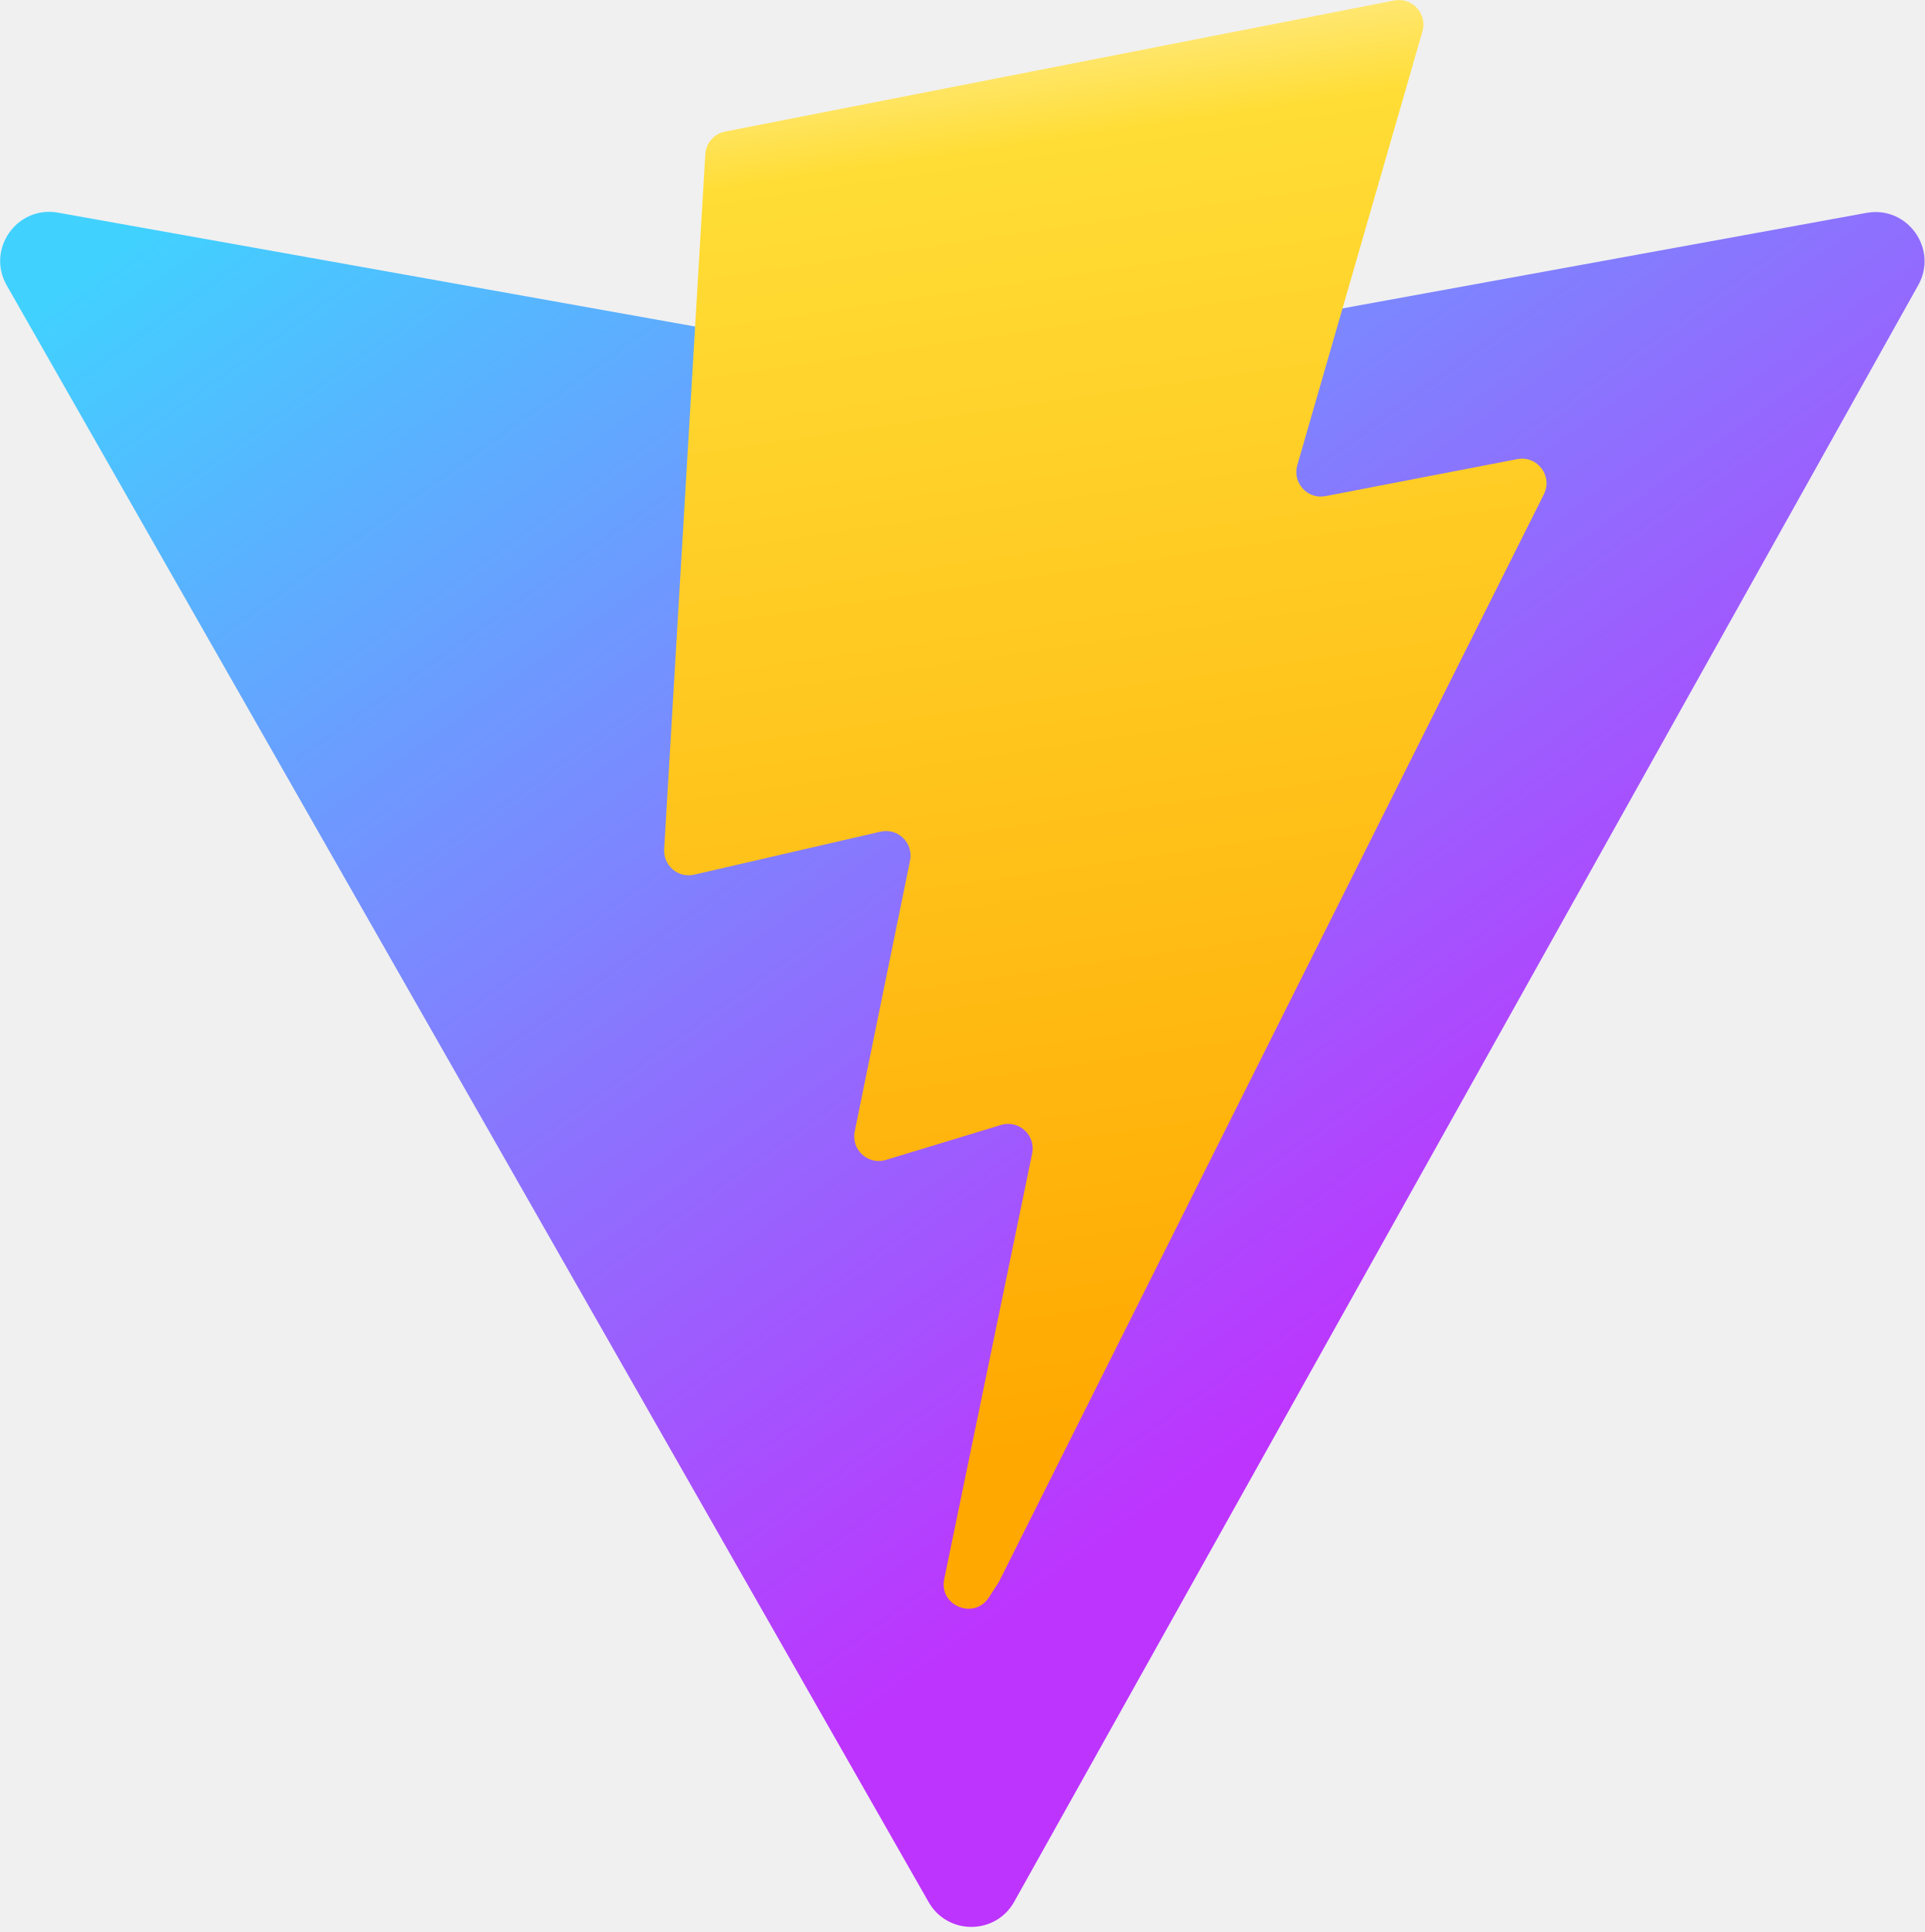
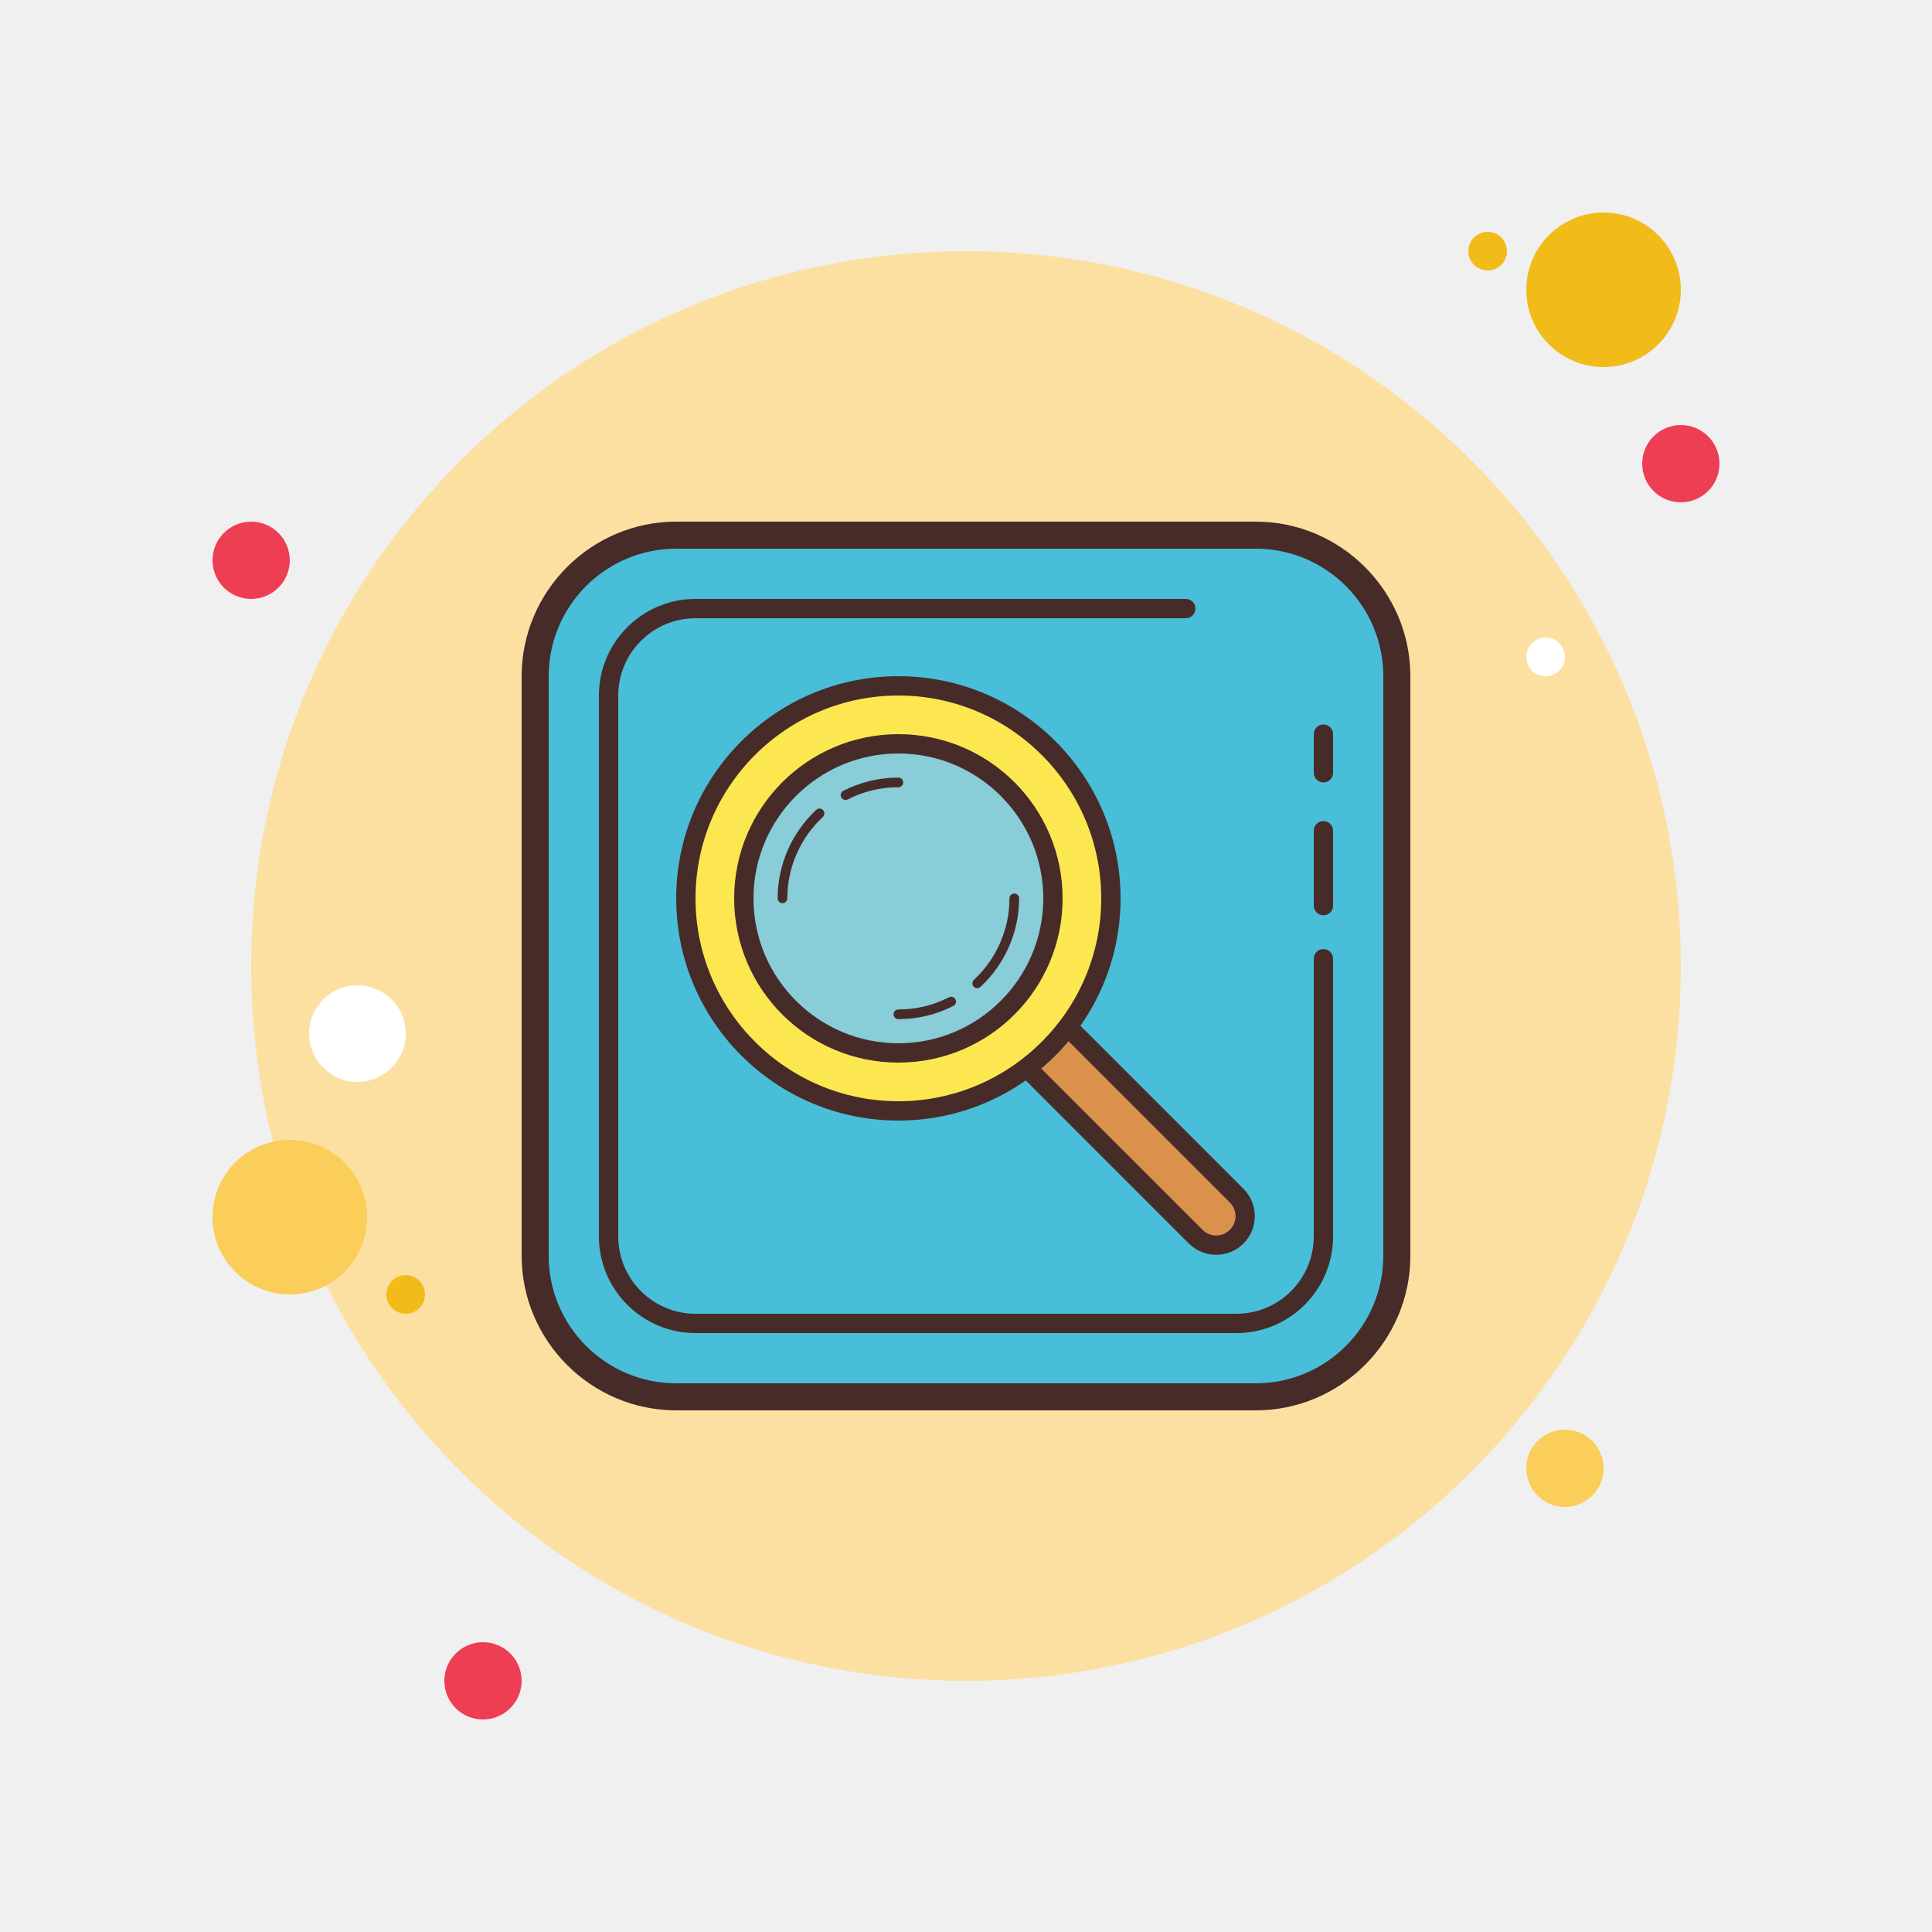
- <svg xmlns="http://www.w3.org/2000/svg" aria-hidden="true" role="img" class="iconify iconify--logos" width="31.88" height="32" preserveAspectRatio="xMidYMid meet" viewBox="0 0 256 257">
-   <defs>
-     <linearGradient id="IconifyId1813088fe1fbc01fb466" x1="-.828%" x2="57.636%" y1="7.652%" y2="78.411%">
-       <stop offset="0%" stop-color="#41D1FF" />
-       <stop offset="100%" stop-color="#BD34FE" />
-     </linearGradient>
-     <linearGradient id="IconifyId1813088fe1fbc01fb467" x1="43.376%" x2="50.316%" y1="2.242%" y2="89.03%">
-       <stop offset="0%" stop-color="#FFEA83" />
-       <stop offset="8.333%" stop-color="#FFDD35" />
-       <stop offset="100%" stop-color="#FFA800" />
-     </linearGradient>
-   </defs>
-   <path fill="url(#IconifyId1813088fe1fbc01fb466)" d="M255.153 37.938L134.897 252.976c-2.483 4.44-8.862 4.466-11.382.048L.875 37.958c-2.746-4.814 1.371-10.646 6.827-9.67l120.385 21.517a6.537 6.537 0 0 0 2.322-.004l117.867-21.483c5.438-.991 9.574 4.796 6.877 9.62Z" />
-   <path fill="url(#IconifyId1813088fe1fbc01fb467)" d="M185.432.063L96.44 17.501a3.268 3.268 0 0 0-2.634 3.014l-5.474 92.456a3.268 3.268 0 0 0 3.997 3.378l24.777-5.718c2.318-.535 4.413 1.507 3.936 3.838l-7.361 36.047c-.495 2.426 1.782 4.5 4.151 3.78l15.304-4.649c2.372-.72 4.652 1.36 4.15 3.788l-11.698 56.621c-.732 3.542 3.979 5.473 5.943 2.437l1.313-2.028l72.516-144.72c1.215-2.423-.88-5.186-3.54-4.672l-25.505 4.922c-2.396.462-4.435-1.77-3.759-4.114l16.646-57.705c.677-2.35-1.37-4.583-3.769-4.113Z" />
+ <svg xmlns="http://www.w3.org/2000/svg" viewBox="0 0 100 100" width="500px" height="500px">
+   <g>
+     <g>
+       <g>
+         <circle style="fill:#EE3E54;" cx="13" cy="29" r="2" />
+       </g>
+       <g>
+         <circle style="fill:#F1BC19;" cx="77" cy="13" r="1" />
+       </g>
+       <g>
+         <circle style="fill:#FCE0A2;" cx="50" cy="50" r="37" />
+       </g>
+       <g>
+         <circle style="fill:#F1BC19;" cx="83" cy="15" r="4" />
+       </g>
+       <g>
+         <circle style="fill:#EE3E54;" cx="87" cy="24" r="2" />
+       </g>
+       <g>
+         <circle style="fill:#FBCD59;" cx="81" cy="76" r="2" />
+       </g>
+       <g>
+         <circle style="fill:#FBCD59;" cx="15" cy="63" r="4" />
+       </g>
+       <g>
+         <circle style="fill:#EE3E54;" cx="25" cy="87" r="2" />
+       </g>
+       <g>
+         <circle style="fill:#FFFFFF;" cx="18.5" cy="53.5" r="2.5" />
+       </g>
+       <g>
+         <circle style="fill:#F1BC19;" cx="21" cy="67" r="1" />
+       </g>
+       <g>
+         <circle style="fill:#FFFFFF;" cx="80" cy="34" r="1" />
+       </g>
+     </g>
+   </g>
+   <g>
+     <g>
+       <path style="fill:#48BED8;" d="M35,72.3c-4.025,0-7.3-3.274-7.3-7.3V35c0-4.025,3.274-7.3,7.3-7.3h30c4.025,0,7.3,3.274,7.3,7.3    v30c0,4.025-3.274,7.3-7.3,7.3H35z" />
+     </g>
+     <g>
+       <path style="fill:#472B29;" d="M65,28.4c3.639,0,6.6,2.961,6.6,6.6v30c0,3.639-2.961,6.6-6.6,6.6H35c-3.639,0-6.6-2.961-6.6-6.6    V35c0-3.639,2.961-6.6,6.6-6.6H65 M65,27H35c-4.4,0-8,3.6-8,8v30c0,4.4,3.6,8,8,8h30c4.4,0,8-3.6,8-8V35C73,30.6,69.4,27,65,27    L65,27z" />
+     </g>
+   </g>
+   <g>
+     <path style="fill:#472B29;" d="M68.5,47.375c-0.276,0-0.5-0.224-0.5-0.5V43c0-0.276,0.224-0.5,0.5-0.5S69,42.724,69,43v3.875   C69,47.151,68.776,47.375,68.5,47.375z" />
+   </g>
+   <g>
+     <path style="fill:#472B29;" d="M68.5,40.5c-0.276,0-0.5-0.224-0.5-0.5v-2c0-0.276,0.224-0.5,0.5-0.5S69,37.724,69,38v2   C69,40.276,68.776,40.5,68.5,40.5z" />
+   </g>
+   <g>
+     <g>
+       <path style="fill:#DA914B;" d="M62.95,64.449c-0.401,0-0.777-0.155-1.061-0.438l-9.899-9.899c-0.585-0.585-0.585-1.537,0-2.122    c0.283-0.283,0.66-0.438,1.061-0.438s0.777,0.155,1.061,0.438l9.899,9.899c0.585,0.585,0.585,1.537,0,2.122    C63.727,64.294,63.351,64.449,62.95,64.449z" />
+     </g>
+     <g>
+       <path style="fill:#472B29;" d="M53.05,52.05c0.267,0,0.518,0.104,0.707,0.293l9.9,9.899c0.189,0.189,0.293,0.44,0.293,0.707    s-0.104,0.518-0.293,0.707c-0.189,0.189-0.44,0.293-0.707,0.293s-0.518-0.104-0.707-0.293l-9.9-9.899    c-0.189-0.189-0.293-0.44-0.293-0.707s0.104-0.518,0.293-0.707C52.532,52.154,52.783,52.05,53.05,52.05 M53.05,51.05    c-0.512,0-1.024,0.195-1.414,0.586c-0.781,0.781-0.781,2.047,0,2.828l9.899,9.899c0.391,0.391,0.902,0.586,1.414,0.586    s1.024-0.195,1.414-0.586c0.781-0.781,0.781-2.047,0-2.828l-9.899-9.899C54.074,51.246,53.562,51.05,53.05,51.05L53.05,51.05z" />
+     </g>
+   </g>
+   <g>
+     <path style="fill:#472B29;" d="M64,69H36c-2.757,0-5-2.243-5-5V36c0-2.757,2.243-5,5-5h25.375c0.276,0,0.5,0.224,0.5,0.5   s-0.224,0.5-0.5,0.5H36c-2.206,0-4,1.794-4,4v28c0,2.206,1.794,4,4,4h28c2.206,0,4-1.794,4-4V49.625c0-0.276,0.224-0.5,0.5-0.5   s0.5,0.224,0.5,0.5V64C69,66.757,66.757,69,64,69z" />
+   </g>
+   <g>
+     <g>
+       <circle style="fill:#FDE751;" cx="46.5" cy="46.5" r="11" />
+     </g>
+     <g>
+       <path style="fill:#472B29;" d="M46.5,36C52.29,36,57,40.71,57,46.5S52.29,57,46.5,57S36,52.29,36,46.5S40.71,36,46.5,36 M46.5,35    C40.149,35,35,40.149,35,46.5S40.149,58,46.5,58S58,52.851,58,46.5S52.851,35,46.5,35L46.5,35z" />
+     </g>
+   </g>
+   <g>
+     <g>
+       <circle style="fill:#88CDD7;" cx="46.5" cy="46.5" r="8" />
+     </g>
+     <g>
+       <path style="fill:#472B29;" d="M46.5,39c4.136,0,7.5,3.364,7.5,7.5S50.636,54,46.5,54S39,50.636,39,46.5S42.364,39,46.5,39     M46.5,38c-4.694,0-8.5,3.806-8.5,8.5s3.806,8.5,8.5,8.5s8.5-3.806,8.5-8.5S51.194,38,46.5,38L46.5,38z" />
+     </g>
+   </g>
+   <g>
+     <path style="fill:#472B29;" d="M40.5,46.75c-0.138,0-0.25-0.112-0.25-0.25c0-1.732,0.729-3.401,1.999-4.581   c0.1-0.093,0.259-0.089,0.353,0.014c0.094,0.101,0.088,0.259-0.013,0.354c-1.168,1.084-1.838,2.62-1.838,4.214   C40.75,46.638,40.638,46.75,40.5,46.75z" />
+   </g>
+   <g>
+     <path style="fill:#472B29;" d="M43.766,41.407c-0.091,0-0.178-0.05-0.223-0.136c-0.063-0.123-0.014-0.273,0.109-0.337   c0.887-0.454,1.845-0.685,2.848-0.685c0.138,0,0.25,0.112,0.25,0.25s-0.112,0.25-0.25,0.25c-0.923,0-1.804,0.212-2.62,0.63   C43.844,41.398,43.805,41.407,43.766,41.407z" />
+   </g>
+   <g>
+     <path style="fill:#472B29;" d="M50.582,51.147c-0.067,0-0.134-0.026-0.183-0.08c-0.094-0.101-0.088-0.259,0.013-0.354   c1.168-1.084,1.838-2.62,1.838-4.214c0-0.138,0.112-0.25,0.25-0.25s0.25,0.112,0.25,0.25c0,1.732-0.729,3.401-1.999,4.581   C50.704,51.125,50.643,51.147,50.582,51.147z" />
+   </g>
+   <g>
+     <path style="fill:#472B29;" d="M46.5,52.75c-0.138,0-0.25-0.112-0.25-0.25s0.112-0.25,0.25-0.25c0.923,0,1.804-0.212,2.62-0.63   c0.122-0.06,0.273-0.013,0.336,0.108c0.063,0.123,0.014,0.273-0.109,0.337C48.461,52.52,47.502,52.75,46.5,52.75z" />
+   </g>
</svg>
